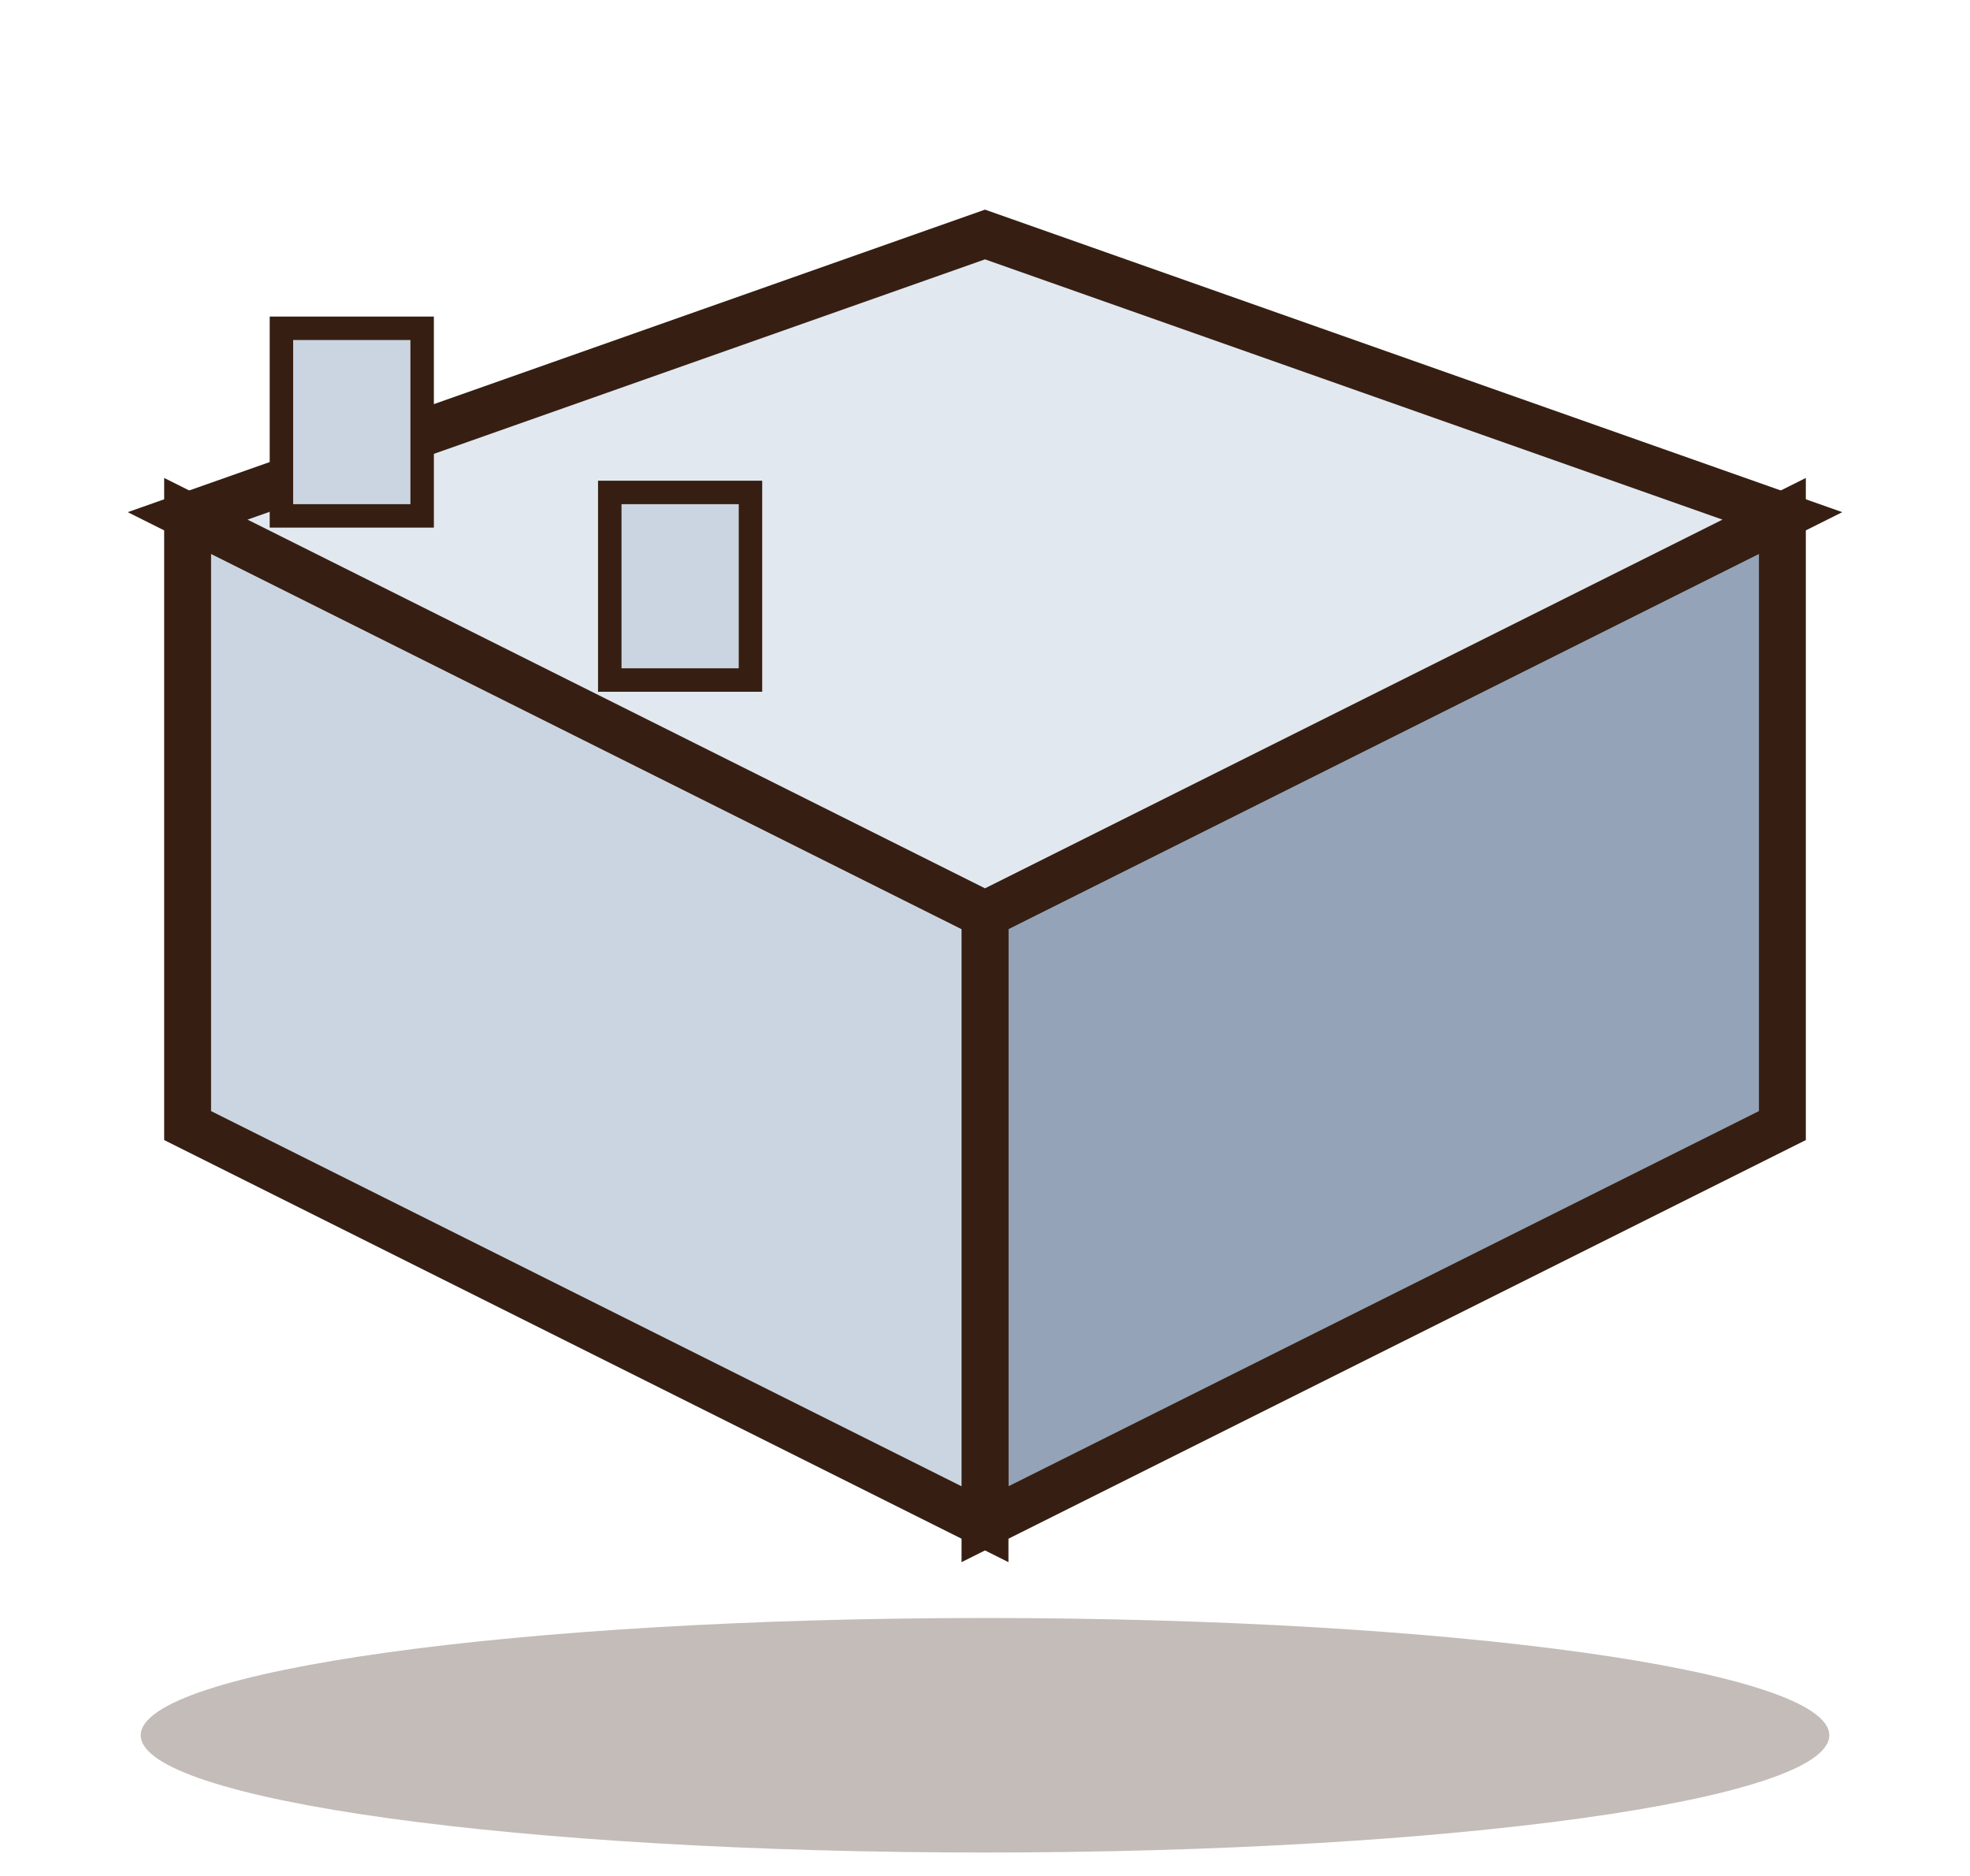
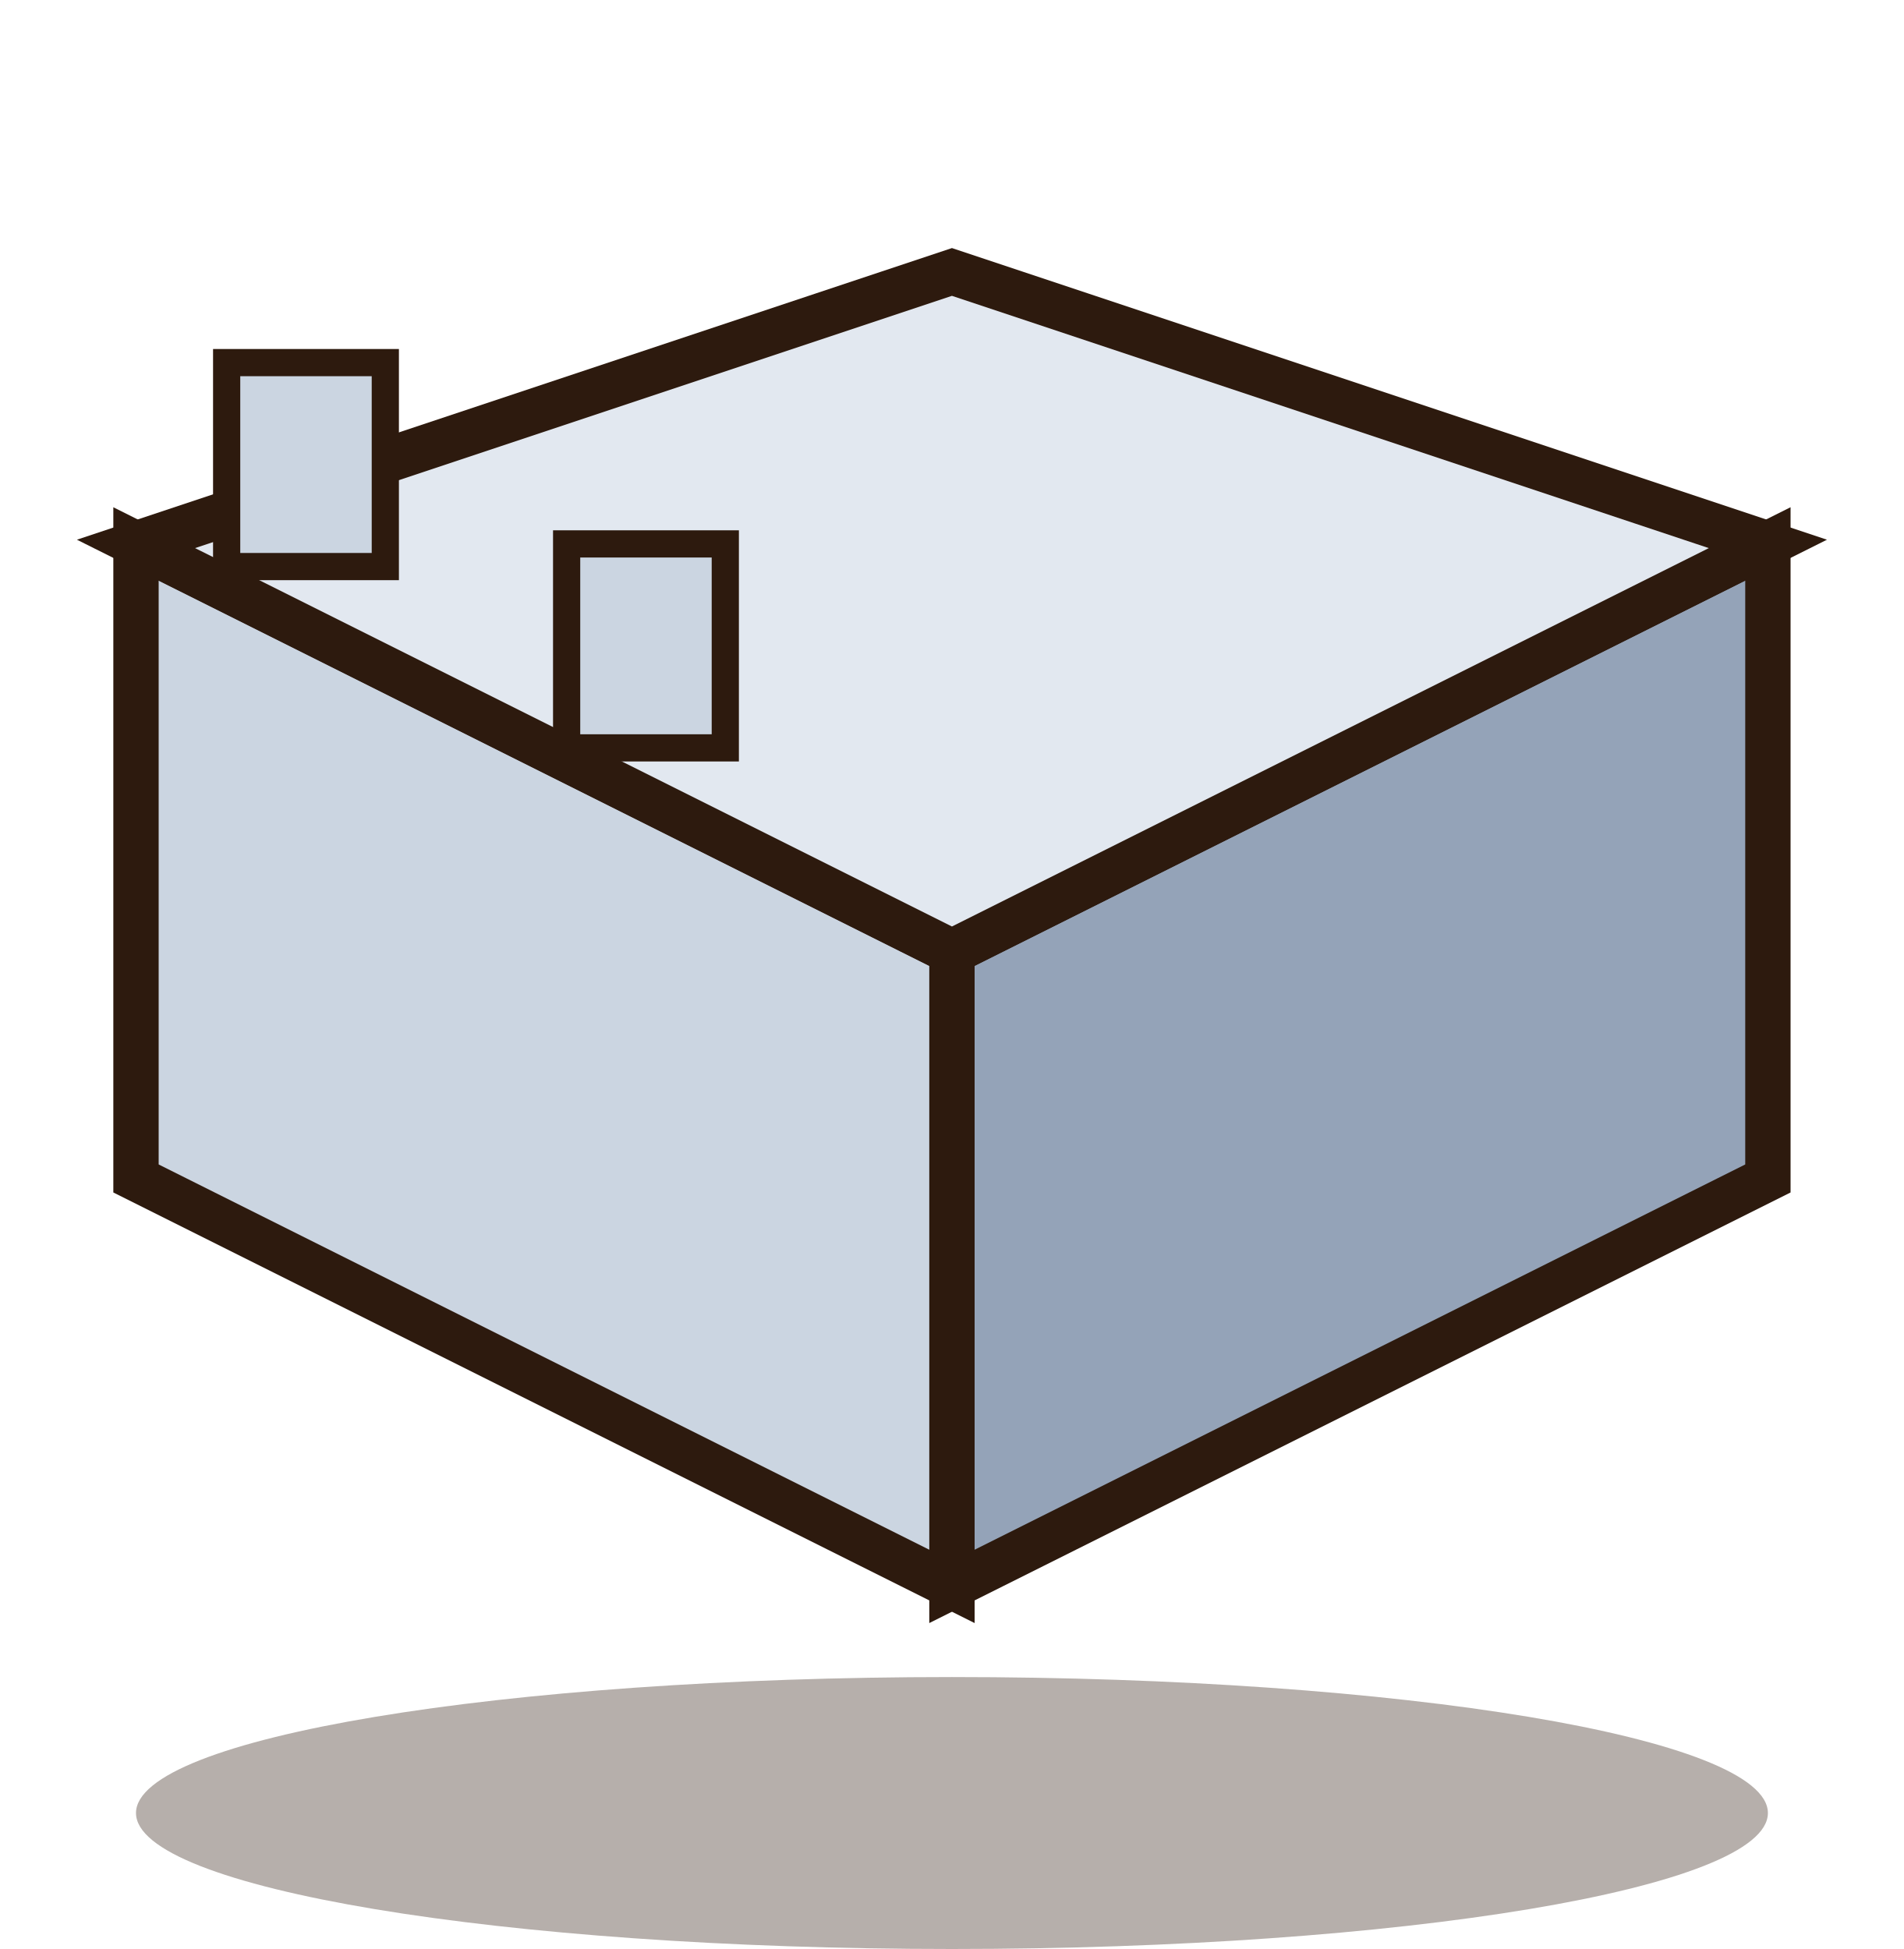
- <svg xmlns="http://www.w3.org/2000/svg" viewBox="0 0 84 80" width="84" height="80">
-   <ellipse cx="42" cy="74" rx="36" ry="5" fill="#361F12" opacity="0.3" />
-   <polygon points="42,65 76,48 76,22 42,39" fill="#94A3B8" stroke="#361F12" stroke-width="2" />
-   <polygon points="8,48 42,65 42,39 8,22" fill="#CBD5E1" stroke="#361F12" stroke-width="2" />
-   <polygon points="42,39 76,22 42,10 8,22" fill="#E2E8F0" stroke="#361F12" stroke-width="2" />
-   <rect x="12" y="14" width="6" height="8" fill="#CBD5E1" stroke="#361F12" stroke-width="1" />
-   <rect x="26" y="21" width="6" height="8" fill="#CBD5E1" stroke="#361F12" stroke-width="1" />
+ <svg xmlns="http://www.w3.org/2000/svg" viewBox="0 0 84 86" width="84" height="86">
+   <ellipse cx="42" cy="80" rx="36" ry="6" fill="#2D1A0E" opacity="0.35" />
+   <polygon points="42,70 78,52 78,24 42,42" fill="#94A3B8" stroke="#2D1A0E" stroke-width="2" />
+   <polygon points="6,52 42,70 42,42 6,24" fill="#CBD5E1" stroke="#2D1A0E" stroke-width="2" />
+   <polygon points="42,42 78,24 42,12 6,24" fill="#E2E8F0" stroke="#2D1A0E" stroke-width="2" />
+   <rect x="10" y="16" width="7" height="9" fill="#CBD5E1" stroke="#2D1A0E" stroke-width="1.2" />
+   <rect x="25" y="24" width="7" height="9" fill="#CBD5E1" stroke="#2D1A0E" stroke-width="1.2" />
</svg>
